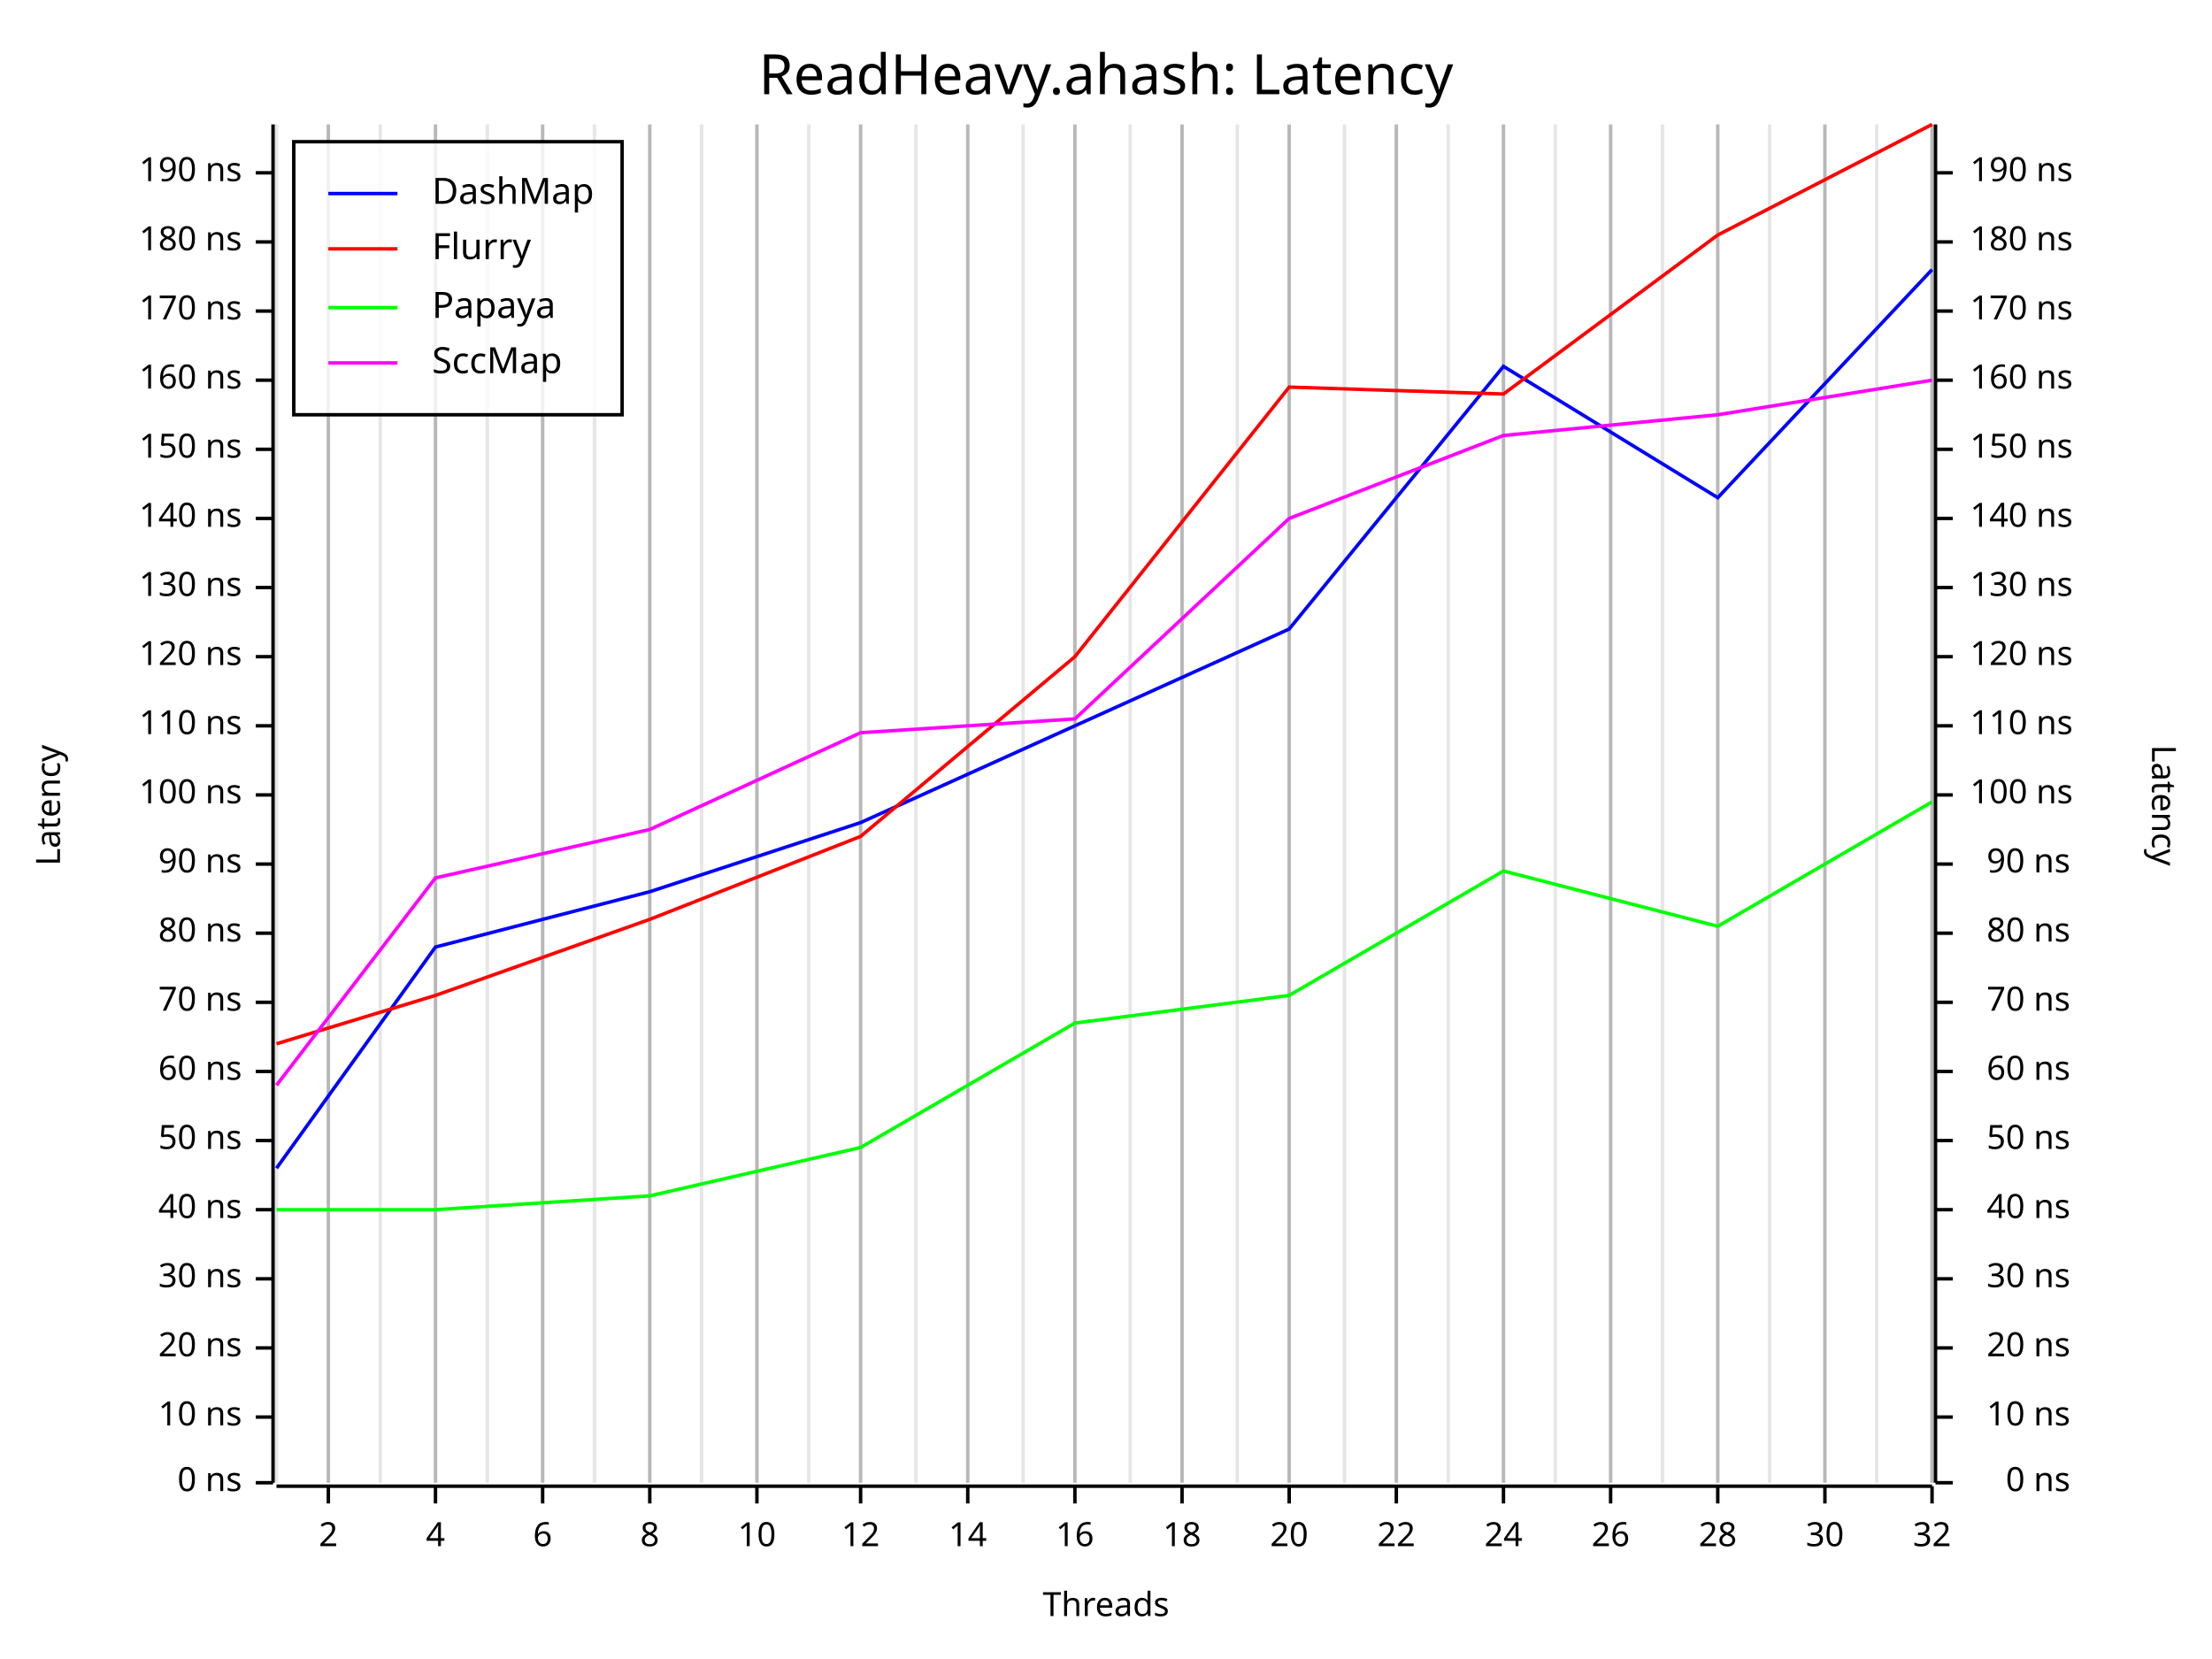
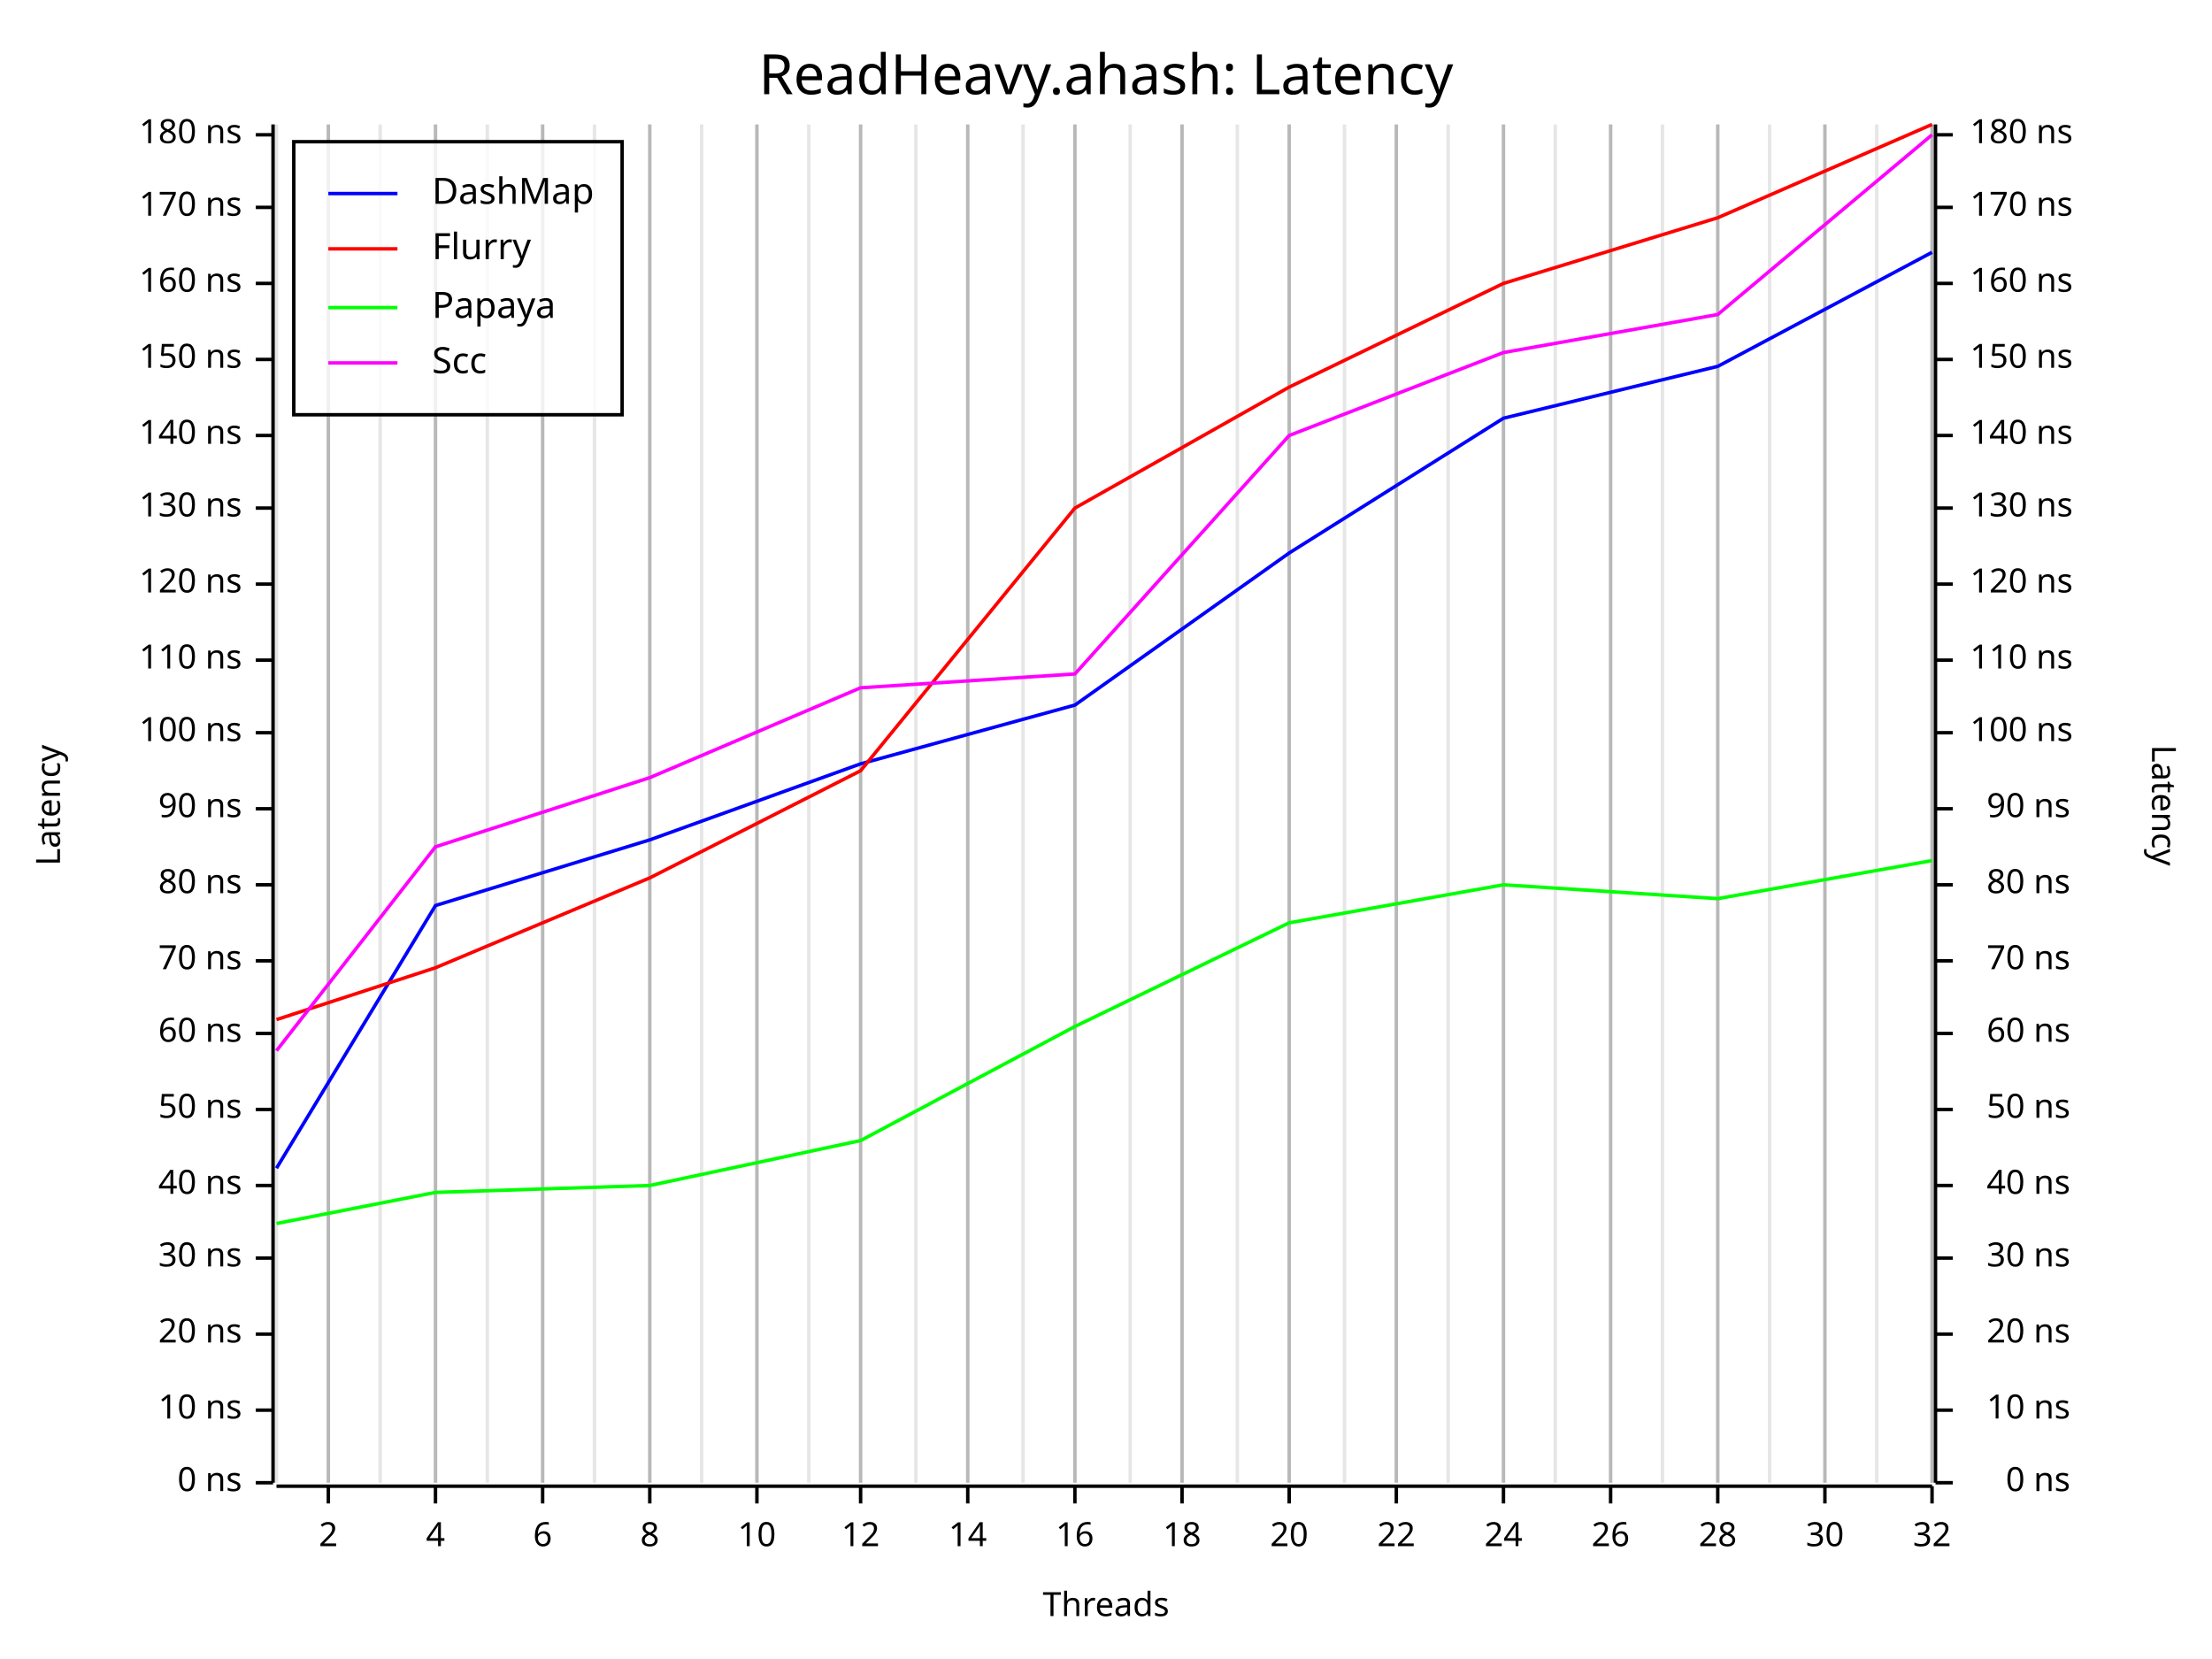
<svg xmlns="http://www.w3.org/2000/svg" width="640" height="480" viewBox="0 0 640 480">
  <rect x="0" y="0" width="640" height="480" opacity="1" fill="#FFFFFF" stroke="none" />
  <text x="320" y="15" dy="0.76em" text-anchor="middle" font-family="Fira Code" font-size="16.129" opacity="1" fill="#000000">
ReadHeavy.ahash: Latency
</text>
  <line opacity="0.1" stroke="#000000" stroke-width="1" x1="80" y1="429" x2="80" y2="36" />
  <line opacity="0.1" stroke="#000000" stroke-width="1" x1="95" y1="429" x2="95" y2="36" />
  <line opacity="0.1" stroke="#000000" stroke-width="1" x1="110" y1="429" x2="110" y2="36" />
  <line opacity="0.1" stroke="#000000" stroke-width="1" x1="126" y1="429" x2="126" y2="36" />
  <line opacity="0.1" stroke="#000000" stroke-width="1" x1="141" y1="429" x2="141" y2="36" />
  <line opacity="0.1" stroke="#000000" stroke-width="1" x1="157" y1="429" x2="157" y2="36" />
  <line opacity="0.1" stroke="#000000" stroke-width="1" x1="172" y1="429" x2="172" y2="36" />
  <line opacity="0.1" stroke="#000000" stroke-width="1" x1="188" y1="429" x2="188" y2="36" />
  <line opacity="0.1" stroke="#000000" stroke-width="1" x1="203" y1="429" x2="203" y2="36" />
  <line opacity="0.1" stroke="#000000" stroke-width="1" x1="219" y1="429" x2="219" y2="36" />
  <line opacity="0.1" stroke="#000000" stroke-width="1" x1="234" y1="429" x2="234" y2="36" />
  <line opacity="0.1" stroke="#000000" stroke-width="1" x1="249" y1="429" x2="249" y2="36" />
  <line opacity="0.1" stroke="#000000" stroke-width="1" x1="265" y1="429" x2="265" y2="36" />
  <line opacity="0.1" stroke="#000000" stroke-width="1" x1="280" y1="429" x2="280" y2="36" />
  <line opacity="0.1" stroke="#000000" stroke-width="1" x1="296" y1="429" x2="296" y2="36" />
  <line opacity="0.1" stroke="#000000" stroke-width="1" x1="311" y1="429" x2="311" y2="36" />
  <line opacity="0.1" stroke="#000000" stroke-width="1" x1="327" y1="429" x2="327" y2="36" />
  <line opacity="0.1" stroke="#000000" stroke-width="1" x1="342" y1="429" x2="342" y2="36" />
  <line opacity="0.1" stroke="#000000" stroke-width="1" x1="358" y1="429" x2="358" y2="36" />
  <line opacity="0.1" stroke="#000000" stroke-width="1" x1="373" y1="429" x2="373" y2="36" />
  <line opacity="0.1" stroke="#000000" stroke-width="1" x1="389" y1="429" x2="389" y2="36" />
  <line opacity="0.1" stroke="#000000" stroke-width="1" x1="404" y1="429" x2="404" y2="36" />
  <line opacity="0.1" stroke="#000000" stroke-width="1" x1="419" y1="429" x2="419" y2="36" />
  <line opacity="0.1" stroke="#000000" stroke-width="1" x1="435" y1="429" x2="435" y2="36" />
  <line opacity="0.1" stroke="#000000" stroke-width="1" x1="450" y1="429" x2="450" y2="36" />
  <line opacity="0.1" stroke="#000000" stroke-width="1" x1="466" y1="429" x2="466" y2="36" />
  <line opacity="0.1" stroke="#000000" stroke-width="1" x1="481" y1="429" x2="481" y2="36" />
  <line opacity="0.1" stroke="#000000" stroke-width="1" x1="497" y1="429" x2="497" y2="36" />
  <line opacity="0.1" stroke="#000000" stroke-width="1" x1="512" y1="429" x2="512" y2="36" />
  <line opacity="0.1" stroke="#000000" stroke-width="1" x1="528" y1="429" x2="528" y2="36" />
  <line opacity="0.1" stroke="#000000" stroke-width="1" x1="543" y1="429" x2="543" y2="36" />
  <line opacity="0.1" stroke="#000000" stroke-width="1" x1="559" y1="429" x2="559" y2="36" />
  <text x="10" y="233" dy="0.76em" text-anchor="middle" font-family="sans-serif" font-size="9.677" opacity="1" fill="#000000" transform="rotate(270, 10, 233)">
Latency
</text>
  <text x="320" y="470" dy="-0.5ex" text-anchor="middle" font-family="sans-serif" font-size="9.677" opacity="1" fill="#000000">
Threads
</text>
  <text x="630" y="233" dy="0.76em" text-anchor="middle" font-family="sans-serif" font-size="9.677" opacity="1" fill="#000000" transform="rotate(90, 630, 233)">
Latency
</text>
  <line opacity="0.2" stroke="#000000" stroke-width="1" x1="95" y1="429" x2="95" y2="36" />
  <line opacity="0.2" stroke="#000000" stroke-width="1" x1="126" y1="429" x2="126" y2="36" />
  <line opacity="0.2" stroke="#000000" stroke-width="1" x1="157" y1="429" x2="157" y2="36" />
  <line opacity="0.2" stroke="#000000" stroke-width="1" x1="188" y1="429" x2="188" y2="36" />
  <line opacity="0.2" stroke="#000000" stroke-width="1" x1="219" y1="429" x2="219" y2="36" />
  <line opacity="0.2" stroke="#000000" stroke-width="1" x1="249" y1="429" x2="249" y2="36" />
  <line opacity="0.2" stroke="#000000" stroke-width="1" x1="280" y1="429" x2="280" y2="36" />
  <line opacity="0.2" stroke="#000000" stroke-width="1" x1="311" y1="429" x2="311" y2="36" />
  <line opacity="0.2" stroke="#000000" stroke-width="1" x1="342" y1="429" x2="342" y2="36" />
  <line opacity="0.2" stroke="#000000" stroke-width="1" x1="373" y1="429" x2="373" y2="36" />
  <line opacity="0.2" stroke="#000000" stroke-width="1" x1="404" y1="429" x2="404" y2="36" />
  <line opacity="0.2" stroke="#000000" stroke-width="1" x1="435" y1="429" x2="435" y2="36" />
  <line opacity="0.2" stroke="#000000" stroke-width="1" x1="466" y1="429" x2="466" y2="36" />
  <line opacity="0.2" stroke="#000000" stroke-width="1" x1="497" y1="429" x2="497" y2="36" />
  <line opacity="0.2" stroke="#000000" stroke-width="1" x1="528" y1="429" x2="528" y2="36" />
  <line opacity="0.2" stroke="#000000" stroke-width="1" x1="559" y1="429" x2="559" y2="36" />
  <polyline fill="none" opacity="1" stroke="#000000" stroke-width="1" points="79,36 79,429 " />
  <text x="70" y="429" dy="0.5ex" text-anchor="end" font-family="sans-serif" font-size="9.677" opacity="1" fill="#000000">
0 ns
</text>
  <polyline fill="none" opacity="1" stroke="#000000" stroke-width="1" points="74,429 79,429 " />
-   <text x="70" y="410" dy="0.5ex" text-anchor="end" font-family="sans-serif" font-size="9.677" opacity="1" fill="#000000">
+   <text x="70" y="408" dy="0.5ex" text-anchor="end" font-family="sans-serif" font-size="9.677" opacity="1" fill="#000000">
10 ns
</text>
-   <polyline fill="none" opacity="1" stroke="#000000" stroke-width="1" points="74,410 79,410 " />
-   <text x="70" y="390" dy="0.5ex" text-anchor="end" font-family="sans-serif" font-size="9.677" opacity="1" fill="#000000">
+   <polyline fill="none" opacity="1" stroke="#000000" stroke-width="1" points="74,408 79,408 " />
+   <text x="70" y="386" dy="0.5ex" text-anchor="end" font-family="sans-serif" font-size="9.677" opacity="1" fill="#000000">
20 ns
</text>
-   <polyline fill="none" opacity="1" stroke="#000000" stroke-width="1" points="74,390 79,390 " />
-   <text x="70" y="370" dy="0.5ex" text-anchor="end" font-family="sans-serif" font-size="9.677" opacity="1" fill="#000000">
+   <polyline fill="none" opacity="1" stroke="#000000" stroke-width="1" points="74,386 79,386 " />
+   <text x="70" y="364" dy="0.5ex" text-anchor="end" font-family="sans-serif" font-size="9.677" opacity="1" fill="#000000">
30 ns
</text>
-   <polyline fill="none" opacity="1" stroke="#000000" stroke-width="1" points="74,370 79,370 " />
-   <text x="70" y="350" dy="0.5ex" text-anchor="end" font-family="sans-serif" font-size="9.677" opacity="1" fill="#000000">
+   <polyline fill="none" opacity="1" stroke="#000000" stroke-width="1" points="74,364 79,364 " />
+   <text x="70" y="343" dy="0.5ex" text-anchor="end" font-family="sans-serif" font-size="9.677" opacity="1" fill="#000000">
40 ns
</text>
-   <polyline fill="none" opacity="1" stroke="#000000" stroke-width="1" points="74,350 79,350 " />
-   <text x="70" y="330" dy="0.5ex" text-anchor="end" font-family="sans-serif" font-size="9.677" opacity="1" fill="#000000">
+   <polyline fill="none" opacity="1" stroke="#000000" stroke-width="1" points="74,343 79,343 " />
+   <text x="70" y="321" dy="0.5ex" text-anchor="end" font-family="sans-serif" font-size="9.677" opacity="1" fill="#000000">
50 ns
</text>
-   <polyline fill="none" opacity="1" stroke="#000000" stroke-width="1" points="74,330 79,330 " />
-   <text x="70" y="310" dy="0.5ex" text-anchor="end" font-family="sans-serif" font-size="9.677" opacity="1" fill="#000000">
+   <polyline fill="none" opacity="1" stroke="#000000" stroke-width="1" points="74,321 79,321 " />
+   <text x="70" y="299" dy="0.5ex" text-anchor="end" font-family="sans-serif" font-size="9.677" opacity="1" fill="#000000">
60 ns
</text>
-   <polyline fill="none" opacity="1" stroke="#000000" stroke-width="1" points="74,310 79,310 " />
-   <text x="70" y="290" dy="0.5ex" text-anchor="end" font-family="sans-serif" font-size="9.677" opacity="1" fill="#000000">
+   <polyline fill="none" opacity="1" stroke="#000000" stroke-width="1" points="74,299 79,299 " />
+   <text x="70" y="278" dy="0.5ex" text-anchor="end" font-family="sans-serif" font-size="9.677" opacity="1" fill="#000000">
70 ns
</text>
-   <polyline fill="none" opacity="1" stroke="#000000" stroke-width="1" points="74,290 79,290 " />
-   <text x="70" y="270" dy="0.5ex" text-anchor="end" font-family="sans-serif" font-size="9.677" opacity="1" fill="#000000">
+   <polyline fill="none" opacity="1" stroke="#000000" stroke-width="1" points="74,278 79,278 " />
+   <text x="70" y="256" dy="0.5ex" text-anchor="end" font-family="sans-serif" font-size="9.677" opacity="1" fill="#000000">
80 ns
</text>
-   <polyline fill="none" opacity="1" stroke="#000000" stroke-width="1" points="74,270 79,270 " />
-   <text x="70" y="250" dy="0.5ex" text-anchor="end" font-family="sans-serif" font-size="9.677" opacity="1" fill="#000000">
+   <polyline fill="none" opacity="1" stroke="#000000" stroke-width="1" points="74,256 79,256 " />
+   <text x="70" y="234" dy="0.5ex" text-anchor="end" font-family="sans-serif" font-size="9.677" opacity="1" fill="#000000">
90 ns
</text>
-   <polyline fill="none" opacity="1" stroke="#000000" stroke-width="1" points="74,250 79,250 " />
-   <text x="70" y="230" dy="0.5ex" text-anchor="end" font-family="sans-serif" font-size="9.677" opacity="1" fill="#000000">
+   <polyline fill="none" opacity="1" stroke="#000000" stroke-width="1" points="74,234 79,234 " />
+   <text x="70" y="212" dy="0.5ex" text-anchor="end" font-family="sans-serif" font-size="9.677" opacity="1" fill="#000000">
100 ns
</text>
-   <polyline fill="none" opacity="1" stroke="#000000" stroke-width="1" points="74,230 79,230 " />
-   <text x="70" y="210" dy="0.5ex" text-anchor="end" font-family="sans-serif" font-size="9.677" opacity="1" fill="#000000">
+   <polyline fill="none" opacity="1" stroke="#000000" stroke-width="1" points="74,212 79,212 " />
+   <text x="70" y="191" dy="0.5ex" text-anchor="end" font-family="sans-serif" font-size="9.677" opacity="1" fill="#000000">
110 ns
</text>
-   <polyline fill="none" opacity="1" stroke="#000000" stroke-width="1" points="74,210 79,210 " />
-   <text x="70" y="190" dy="0.5ex" text-anchor="end" font-family="sans-serif" font-size="9.677" opacity="1" fill="#000000">
+   <polyline fill="none" opacity="1" stroke="#000000" stroke-width="1" points="74,191 79,191 " />
+   <text x="70" y="169" dy="0.5ex" text-anchor="end" font-family="sans-serif" font-size="9.677" opacity="1" fill="#000000">
120 ns
</text>
-   <polyline fill="none" opacity="1" stroke="#000000" stroke-width="1" points="74,190 79,190 " />
-   <text x="70" y="170" dy="0.5ex" text-anchor="end" font-family="sans-serif" font-size="9.677" opacity="1" fill="#000000">
+   <polyline fill="none" opacity="1" stroke="#000000" stroke-width="1" points="74,169 79,169 " />
+   <text x="70" y="147" dy="0.5ex" text-anchor="end" font-family="sans-serif" font-size="9.677" opacity="1" fill="#000000">
130 ns
</text>
-   <polyline fill="none" opacity="1" stroke="#000000" stroke-width="1" points="74,170 79,170 " />
-   <text x="70" y="150" dy="0.5ex" text-anchor="end" font-family="sans-serif" font-size="9.677" opacity="1" fill="#000000">
+   <polyline fill="none" opacity="1" stroke="#000000" stroke-width="1" points="74,147 79,147 " />
+   <text x="70" y="126" dy="0.5ex" text-anchor="end" font-family="sans-serif" font-size="9.677" opacity="1" fill="#000000">
140 ns
</text>
-   <polyline fill="none" opacity="1" stroke="#000000" stroke-width="1" points="74,150 79,150 " />
-   <text x="70" y="130" dy="0.5ex" text-anchor="end" font-family="sans-serif" font-size="9.677" opacity="1" fill="#000000">
+   <polyline fill="none" opacity="1" stroke="#000000" stroke-width="1" points="74,126 79,126 " />
+   <text x="70" y="104" dy="0.5ex" text-anchor="end" font-family="sans-serif" font-size="9.677" opacity="1" fill="#000000">
150 ns
</text>
-   <polyline fill="none" opacity="1" stroke="#000000" stroke-width="1" points="74,130 79,130 " />
-   <text x="70" y="110" dy="0.5ex" text-anchor="end" font-family="sans-serif" font-size="9.677" opacity="1" fill="#000000">
+   <polyline fill="none" opacity="1" stroke="#000000" stroke-width="1" points="74,104 79,104 " />
+   <text x="70" y="82" dy="0.5ex" text-anchor="end" font-family="sans-serif" font-size="9.677" opacity="1" fill="#000000">
160 ns
</text>
-   <polyline fill="none" opacity="1" stroke="#000000" stroke-width="1" points="74,110 79,110 " />
-   <text x="70" y="90" dy="0.5ex" text-anchor="end" font-family="sans-serif" font-size="9.677" opacity="1" fill="#000000">
+   <polyline fill="none" opacity="1" stroke="#000000" stroke-width="1" points="74,82 79,82 " />
+   <text x="70" y="60" dy="0.5ex" text-anchor="end" font-family="sans-serif" font-size="9.677" opacity="1" fill="#000000">
170 ns
</text>
-   <polyline fill="none" opacity="1" stroke="#000000" stroke-width="1" points="74,90 79,90 " />
-   <text x="70" y="70" dy="0.5ex" text-anchor="end" font-family="sans-serif" font-size="9.677" opacity="1" fill="#000000">
+   <polyline fill="none" opacity="1" stroke="#000000" stroke-width="1" points="74,60 79,60 " />
+   <text x="70" y="39" dy="0.5ex" text-anchor="end" font-family="sans-serif" font-size="9.677" opacity="1" fill="#000000">
180 ns
</text>
-   <polyline fill="none" opacity="1" stroke="#000000" stroke-width="1" points="74,70 79,70 " />
-   <text x="70" y="50" dy="0.5ex" text-anchor="end" font-family="sans-serif" font-size="9.677" opacity="1" fill="#000000">
- 190 ns
- </text>
-   <polyline fill="none" opacity="1" stroke="#000000" stroke-width="1" points="74,50 79,50 " />
+   <polyline fill="none" opacity="1" stroke="#000000" stroke-width="1" points="74,39 79,39 " />
  <polyline fill="none" opacity="1" stroke="#000000" stroke-width="1" points="80,430 559,430 " />
  <text x="95" y="440" dy="0.76em" text-anchor="middle" font-family="sans-serif" font-size="9.677" opacity="1" fill="#000000">
2
</text>
  <polyline fill="none" opacity="1" stroke="#000000" stroke-width="1" points="95,430 95,435 " />
  <text x="126" y="440" dy="0.76em" text-anchor="middle" font-family="sans-serif" font-size="9.677" opacity="1" fill="#000000">
4
</text>
  <polyline fill="none" opacity="1" stroke="#000000" stroke-width="1" points="126,430 126,435 " />
  <text x="157" y="440" dy="0.76em" text-anchor="middle" font-family="sans-serif" font-size="9.677" opacity="1" fill="#000000">
6
</text>
  <polyline fill="none" opacity="1" stroke="#000000" stroke-width="1" points="157,430 157,435 " />
  <text x="188" y="440" dy="0.76em" text-anchor="middle" font-family="sans-serif" font-size="9.677" opacity="1" fill="#000000">
8
</text>
  <polyline fill="none" opacity="1" stroke="#000000" stroke-width="1" points="188,430 188,435 " />
  <text x="219" y="440" dy="0.76em" text-anchor="middle" font-family="sans-serif" font-size="9.677" opacity="1" fill="#000000">
10
</text>
  <polyline fill="none" opacity="1" stroke="#000000" stroke-width="1" points="219,430 219,435 " />
  <text x="249" y="440" dy="0.76em" text-anchor="middle" font-family="sans-serif" font-size="9.677" opacity="1" fill="#000000">
12
</text>
  <polyline fill="none" opacity="1" stroke="#000000" stroke-width="1" points="249,430 249,435 " />
  <text x="280" y="440" dy="0.76em" text-anchor="middle" font-family="sans-serif" font-size="9.677" opacity="1" fill="#000000">
14
</text>
  <polyline fill="none" opacity="1" stroke="#000000" stroke-width="1" points="280,430 280,435 " />
  <text x="311" y="440" dy="0.76em" text-anchor="middle" font-family="sans-serif" font-size="9.677" opacity="1" fill="#000000">
16
</text>
  <polyline fill="none" opacity="1" stroke="#000000" stroke-width="1" points="311,430 311,435 " />
  <text x="342" y="440" dy="0.76em" text-anchor="middle" font-family="sans-serif" font-size="9.677" opacity="1" fill="#000000">
18
</text>
  <polyline fill="none" opacity="1" stroke="#000000" stroke-width="1" points="342,430 342,435 " />
  <text x="373" y="440" dy="0.76em" text-anchor="middle" font-family="sans-serif" font-size="9.677" opacity="1" fill="#000000">
20
</text>
  <polyline fill="none" opacity="1" stroke="#000000" stroke-width="1" points="373,430 373,435 " />
  <text x="404" y="440" dy="0.76em" text-anchor="middle" font-family="sans-serif" font-size="9.677" opacity="1" fill="#000000">
22
</text>
  <polyline fill="none" opacity="1" stroke="#000000" stroke-width="1" points="404,430 404,435 " />
  <text x="435" y="440" dy="0.76em" text-anchor="middle" font-family="sans-serif" font-size="9.677" opacity="1" fill="#000000">
24
</text>
  <polyline fill="none" opacity="1" stroke="#000000" stroke-width="1" points="435,430 435,435 " />
  <text x="466" y="440" dy="0.76em" text-anchor="middle" font-family="sans-serif" font-size="9.677" opacity="1" fill="#000000">
26
</text>
  <polyline fill="none" opacity="1" stroke="#000000" stroke-width="1" points="466,430 466,435 " />
  <text x="497" y="440" dy="0.76em" text-anchor="middle" font-family="sans-serif" font-size="9.677" opacity="1" fill="#000000">
28
</text>
  <polyline fill="none" opacity="1" stroke="#000000" stroke-width="1" points="497,430 497,435 " />
  <text x="528" y="440" dy="0.76em" text-anchor="middle" font-family="sans-serif" font-size="9.677" opacity="1" fill="#000000">
30
</text>
  <polyline fill="none" opacity="1" stroke="#000000" stroke-width="1" points="528,430 528,435 " />
  <text x="559" y="440" dy="0.76em" text-anchor="middle" font-family="sans-serif" font-size="9.677" opacity="1" fill="#000000">
32
</text>
  <polyline fill="none" opacity="1" stroke="#000000" stroke-width="1" points="559,430 559,435 " />
  <polyline fill="none" opacity="1" stroke="#000000" stroke-width="1" points="560,36 560,429 " />
  <text x="599" y="429" dy="0.5ex" text-anchor="end" font-family="sans-serif" font-size="9.677" opacity="1" fill="#000000">
0 ns
</text>
  <polyline fill="none" opacity="1" stroke="#000000" stroke-width="1" points="560,429 565,429 " />
-   <text x="599" y="410" dy="0.5ex" text-anchor="end" font-family="sans-serif" font-size="9.677" opacity="1" fill="#000000">
+   <text x="599" y="408" dy="0.5ex" text-anchor="end" font-family="sans-serif" font-size="9.677" opacity="1" fill="#000000">
10 ns
</text>
-   <polyline fill="none" opacity="1" stroke="#000000" stroke-width="1" points="560,410 565,410 " />
-   <text x="599" y="390" dy="0.5ex" text-anchor="end" font-family="sans-serif" font-size="9.677" opacity="1" fill="#000000">
+   <polyline fill="none" opacity="1" stroke="#000000" stroke-width="1" points="560,408 565,408 " />
+   <text x="599" y="386" dy="0.5ex" text-anchor="end" font-family="sans-serif" font-size="9.677" opacity="1" fill="#000000">
20 ns
</text>
-   <polyline fill="none" opacity="1" stroke="#000000" stroke-width="1" points="560,390 565,390 " />
-   <text x="599" y="370" dy="0.5ex" text-anchor="end" font-family="sans-serif" font-size="9.677" opacity="1" fill="#000000">
+   <polyline fill="none" opacity="1" stroke="#000000" stroke-width="1" points="560,386 565,386 " />
+   <text x="599" y="364" dy="0.5ex" text-anchor="end" font-family="sans-serif" font-size="9.677" opacity="1" fill="#000000">
30 ns
</text>
-   <polyline fill="none" opacity="1" stroke="#000000" stroke-width="1" points="560,370 565,370 " />
-   <text x="599" y="350" dy="0.5ex" text-anchor="end" font-family="sans-serif" font-size="9.677" opacity="1" fill="#000000">
+   <polyline fill="none" opacity="1" stroke="#000000" stroke-width="1" points="560,364 565,364 " />
+   <text x="599" y="343" dy="0.5ex" text-anchor="end" font-family="sans-serif" font-size="9.677" opacity="1" fill="#000000">
40 ns
</text>
-   <polyline fill="none" opacity="1" stroke="#000000" stroke-width="1" points="560,350 565,350 " />
-   <text x="599" y="330" dy="0.5ex" text-anchor="end" font-family="sans-serif" font-size="9.677" opacity="1" fill="#000000">
+   <polyline fill="none" opacity="1" stroke="#000000" stroke-width="1" points="560,343 565,343 " />
+   <text x="599" y="321" dy="0.5ex" text-anchor="end" font-family="sans-serif" font-size="9.677" opacity="1" fill="#000000">
50 ns
</text>
-   <polyline fill="none" opacity="1" stroke="#000000" stroke-width="1" points="560,330 565,330 " />
-   <text x="599" y="310" dy="0.5ex" text-anchor="end" font-family="sans-serif" font-size="9.677" opacity="1" fill="#000000">
+   <polyline fill="none" opacity="1" stroke="#000000" stroke-width="1" points="560,321 565,321 " />
+   <text x="599" y="299" dy="0.5ex" text-anchor="end" font-family="sans-serif" font-size="9.677" opacity="1" fill="#000000">
60 ns
</text>
-   <polyline fill="none" opacity="1" stroke="#000000" stroke-width="1" points="560,310 565,310 " />
-   <text x="599" y="290" dy="0.5ex" text-anchor="end" font-family="sans-serif" font-size="9.677" opacity="1" fill="#000000">
+   <polyline fill="none" opacity="1" stroke="#000000" stroke-width="1" points="560,299 565,299 " />
+   <text x="599" y="278" dy="0.5ex" text-anchor="end" font-family="sans-serif" font-size="9.677" opacity="1" fill="#000000">
70 ns
</text>
-   <polyline fill="none" opacity="1" stroke="#000000" stroke-width="1" points="560,290 565,290 " />
-   <text x="599" y="270" dy="0.5ex" text-anchor="end" font-family="sans-serif" font-size="9.677" opacity="1" fill="#000000">
+   <polyline fill="none" opacity="1" stroke="#000000" stroke-width="1" points="560,278 565,278 " />
+   <text x="599" y="256" dy="0.5ex" text-anchor="end" font-family="sans-serif" font-size="9.677" opacity="1" fill="#000000">
80 ns
</text>
-   <polyline fill="none" opacity="1" stroke="#000000" stroke-width="1" points="560,270 565,270 " />
-   <text x="599" y="250" dy="0.5ex" text-anchor="end" font-family="sans-serif" font-size="9.677" opacity="1" fill="#000000">
+   <polyline fill="none" opacity="1" stroke="#000000" stroke-width="1" points="560,256 565,256 " />
+   <text x="599" y="234" dy="0.5ex" text-anchor="end" font-family="sans-serif" font-size="9.677" opacity="1" fill="#000000">
90 ns
</text>
-   <polyline fill="none" opacity="1" stroke="#000000" stroke-width="1" points="560,250 565,250 " />
-   <text x="570" y="230" dy="0.5ex" text-anchor="start" font-family="sans-serif" font-size="9.677" opacity="1" fill="#000000">
+   <polyline fill="none" opacity="1" stroke="#000000" stroke-width="1" points="560,234 565,234 " />
+   <text x="570" y="212" dy="0.5ex" text-anchor="start" font-family="sans-serif" font-size="9.677" opacity="1" fill="#000000">
100 ns
</text>
-   <polyline fill="none" opacity="1" stroke="#000000" stroke-width="1" points="560,230 565,230 " />
-   <text x="570" y="210" dy="0.5ex" text-anchor="start" font-family="sans-serif" font-size="9.677" opacity="1" fill="#000000">
+   <polyline fill="none" opacity="1" stroke="#000000" stroke-width="1" points="560,212 565,212 " />
+   <text x="570" y="191" dy="0.5ex" text-anchor="start" font-family="sans-serif" font-size="9.677" opacity="1" fill="#000000">
110 ns
</text>
-   <polyline fill="none" opacity="1" stroke="#000000" stroke-width="1" points="560,210 565,210 " />
-   <text x="570" y="190" dy="0.5ex" text-anchor="start" font-family="sans-serif" font-size="9.677" opacity="1" fill="#000000">
+   <polyline fill="none" opacity="1" stroke="#000000" stroke-width="1" points="560,191 565,191 " />
+   <text x="570" y="169" dy="0.5ex" text-anchor="start" font-family="sans-serif" font-size="9.677" opacity="1" fill="#000000">
120 ns
</text>
-   <polyline fill="none" opacity="1" stroke="#000000" stroke-width="1" points="560,190 565,190 " />
-   <text x="570" y="170" dy="0.5ex" text-anchor="start" font-family="sans-serif" font-size="9.677" opacity="1" fill="#000000">
+   <polyline fill="none" opacity="1" stroke="#000000" stroke-width="1" points="560,169 565,169 " />
+   <text x="570" y="147" dy="0.5ex" text-anchor="start" font-family="sans-serif" font-size="9.677" opacity="1" fill="#000000">
130 ns
</text>
-   <polyline fill="none" opacity="1" stroke="#000000" stroke-width="1" points="560,170 565,170 " />
-   <text x="570" y="150" dy="0.5ex" text-anchor="start" font-family="sans-serif" font-size="9.677" opacity="1" fill="#000000">
+   <polyline fill="none" opacity="1" stroke="#000000" stroke-width="1" points="560,147 565,147 " />
+   <text x="570" y="126" dy="0.5ex" text-anchor="start" font-family="sans-serif" font-size="9.677" opacity="1" fill="#000000">
140 ns
</text>
-   <polyline fill="none" opacity="1" stroke="#000000" stroke-width="1" points="560,150 565,150 " />
-   <text x="570" y="130" dy="0.5ex" text-anchor="start" font-family="sans-serif" font-size="9.677" opacity="1" fill="#000000">
+   <polyline fill="none" opacity="1" stroke="#000000" stroke-width="1" points="560,126 565,126 " />
+   <text x="570" y="104" dy="0.5ex" text-anchor="start" font-family="sans-serif" font-size="9.677" opacity="1" fill="#000000">
150 ns
</text>
-   <polyline fill="none" opacity="1" stroke="#000000" stroke-width="1" points="560,130 565,130 " />
-   <text x="570" y="110" dy="0.5ex" text-anchor="start" font-family="sans-serif" font-size="9.677" opacity="1" fill="#000000">
+   <polyline fill="none" opacity="1" stroke="#000000" stroke-width="1" points="560,104 565,104 " />
+   <text x="570" y="82" dy="0.5ex" text-anchor="start" font-family="sans-serif" font-size="9.677" opacity="1" fill="#000000">
160 ns
</text>
-   <polyline fill="none" opacity="1" stroke="#000000" stroke-width="1" points="560,110 565,110 " />
-   <text x="570" y="90" dy="0.5ex" text-anchor="start" font-family="sans-serif" font-size="9.677" opacity="1" fill="#000000">
+   <polyline fill="none" opacity="1" stroke="#000000" stroke-width="1" points="560,82 565,82 " />
+   <text x="570" y="60" dy="0.5ex" text-anchor="start" font-family="sans-serif" font-size="9.677" opacity="1" fill="#000000">
170 ns
</text>
-   <polyline fill="none" opacity="1" stroke="#000000" stroke-width="1" points="560,90 565,90 " />
-   <text x="570" y="70" dy="0.5ex" text-anchor="start" font-family="sans-serif" font-size="9.677" opacity="1" fill="#000000">
+   <polyline fill="none" opacity="1" stroke="#000000" stroke-width="1" points="560,60 565,60 " />
+   <text x="570" y="39" dy="0.5ex" text-anchor="start" font-family="sans-serif" font-size="9.677" opacity="1" fill="#000000">
180 ns
</text>
-   <polyline fill="none" opacity="1" stroke="#000000" stroke-width="1" points="560,70 565,70 " />
-   <text x="570" y="50" dy="0.5ex" text-anchor="start" font-family="sans-serif" font-size="9.677" opacity="1" fill="#000000">
- 190 ns
- </text>
-   <polyline fill="none" opacity="1" stroke="#000000" stroke-width="1" points="560,50 565,50 " />
-   <polyline fill="none" opacity="1" stroke="#0000FF" stroke-width="1" points="80,338 126,274 188,258 249,238 311,210 373,182 435,106 497,144 559,78 " />
-   <polyline fill="none" opacity="1" stroke="#FF0000" stroke-width="1" points="80,302 126,288 188,266 249,242 311,190 373,112 435,114 497,68 559,36 " />
-   <polyline fill="none" opacity="1" stroke="#00FF00" stroke-width="1" points="80,350 126,350 188,346 249,332 311,296 373,288 435,252 497,268 559,232 " />
-   <polyline fill="none" opacity="1" stroke="#FF00FF" stroke-width="1" points="80,314 126,254 188,240 249,212 311,208 373,150 435,126 497,120 559,110 " />
+   <polyline fill="none" opacity="1" stroke="#000000" stroke-width="1" points="560,39 565,39 " />
+   <polyline fill="none" opacity="1" stroke="#0000FF" stroke-width="1" points="80,338 126,262 188,243 249,221 311,204 373,160 435,121 497,106 559,73 " />
+   <polyline fill="none" opacity="1" stroke="#FF0000" stroke-width="1" points="80,295 126,280 188,254 249,223 311,147 373,112 435,82 497,63 559,36 " />
+   <polyline fill="none" opacity="1" stroke="#00FF00" stroke-width="1" points="80,354 126,345 188,343 249,330 311,297 373,267 435,256 497,260 559,249 " />
+   <polyline fill="none" opacity="1" stroke="#FF00FF" stroke-width="1" points="80,304 126,245 188,225 249,199 311,195 373,126 435,102 497,91 559,39 " />
  <rect x="85" y="41" width="95" height="79" opacity="0.8" fill="#FFFFFF" stroke="none" />
  <rect x="85" y="41" width="95" height="79" opacity="1" fill="none" stroke="#000000" />
  <text x="125" y="51" dy="0.76em" text-anchor="start" font-family="Fira Code" font-size="10.484" opacity="1" fill="#000000">
DashMap
</text>
  <text x="125" y="67" dy="0.76em" text-anchor="start" font-family="Fira Code" font-size="10.484" opacity="1" fill="#000000">
Flurry
</text>
  <text x="125" y="84" dy="0.76em" text-anchor="start" font-family="Fira Code" font-size="10.484" opacity="1" fill="#000000">
Papaya
</text>
  <text x="125" y="100" dy="0.76em" text-anchor="start" font-family="Fira Code" font-size="10.484" opacity="1" fill="#000000">
- SccMap
+ Scc
</text>
  <polyline fill="none" opacity="1" stroke="#0000FF" stroke-width="1" points="95,56 115,56 " />
  <polyline fill="none" opacity="1" stroke="#FF0000" stroke-width="1" points="95,72 115,72 " />
  <polyline fill="none" opacity="1" stroke="#00FF00" stroke-width="1" points="95,89 115,89 " />
  <polyline fill="none" opacity="1" stroke="#FF00FF" stroke-width="1" points="95,105 115,105 " />
</svg>
